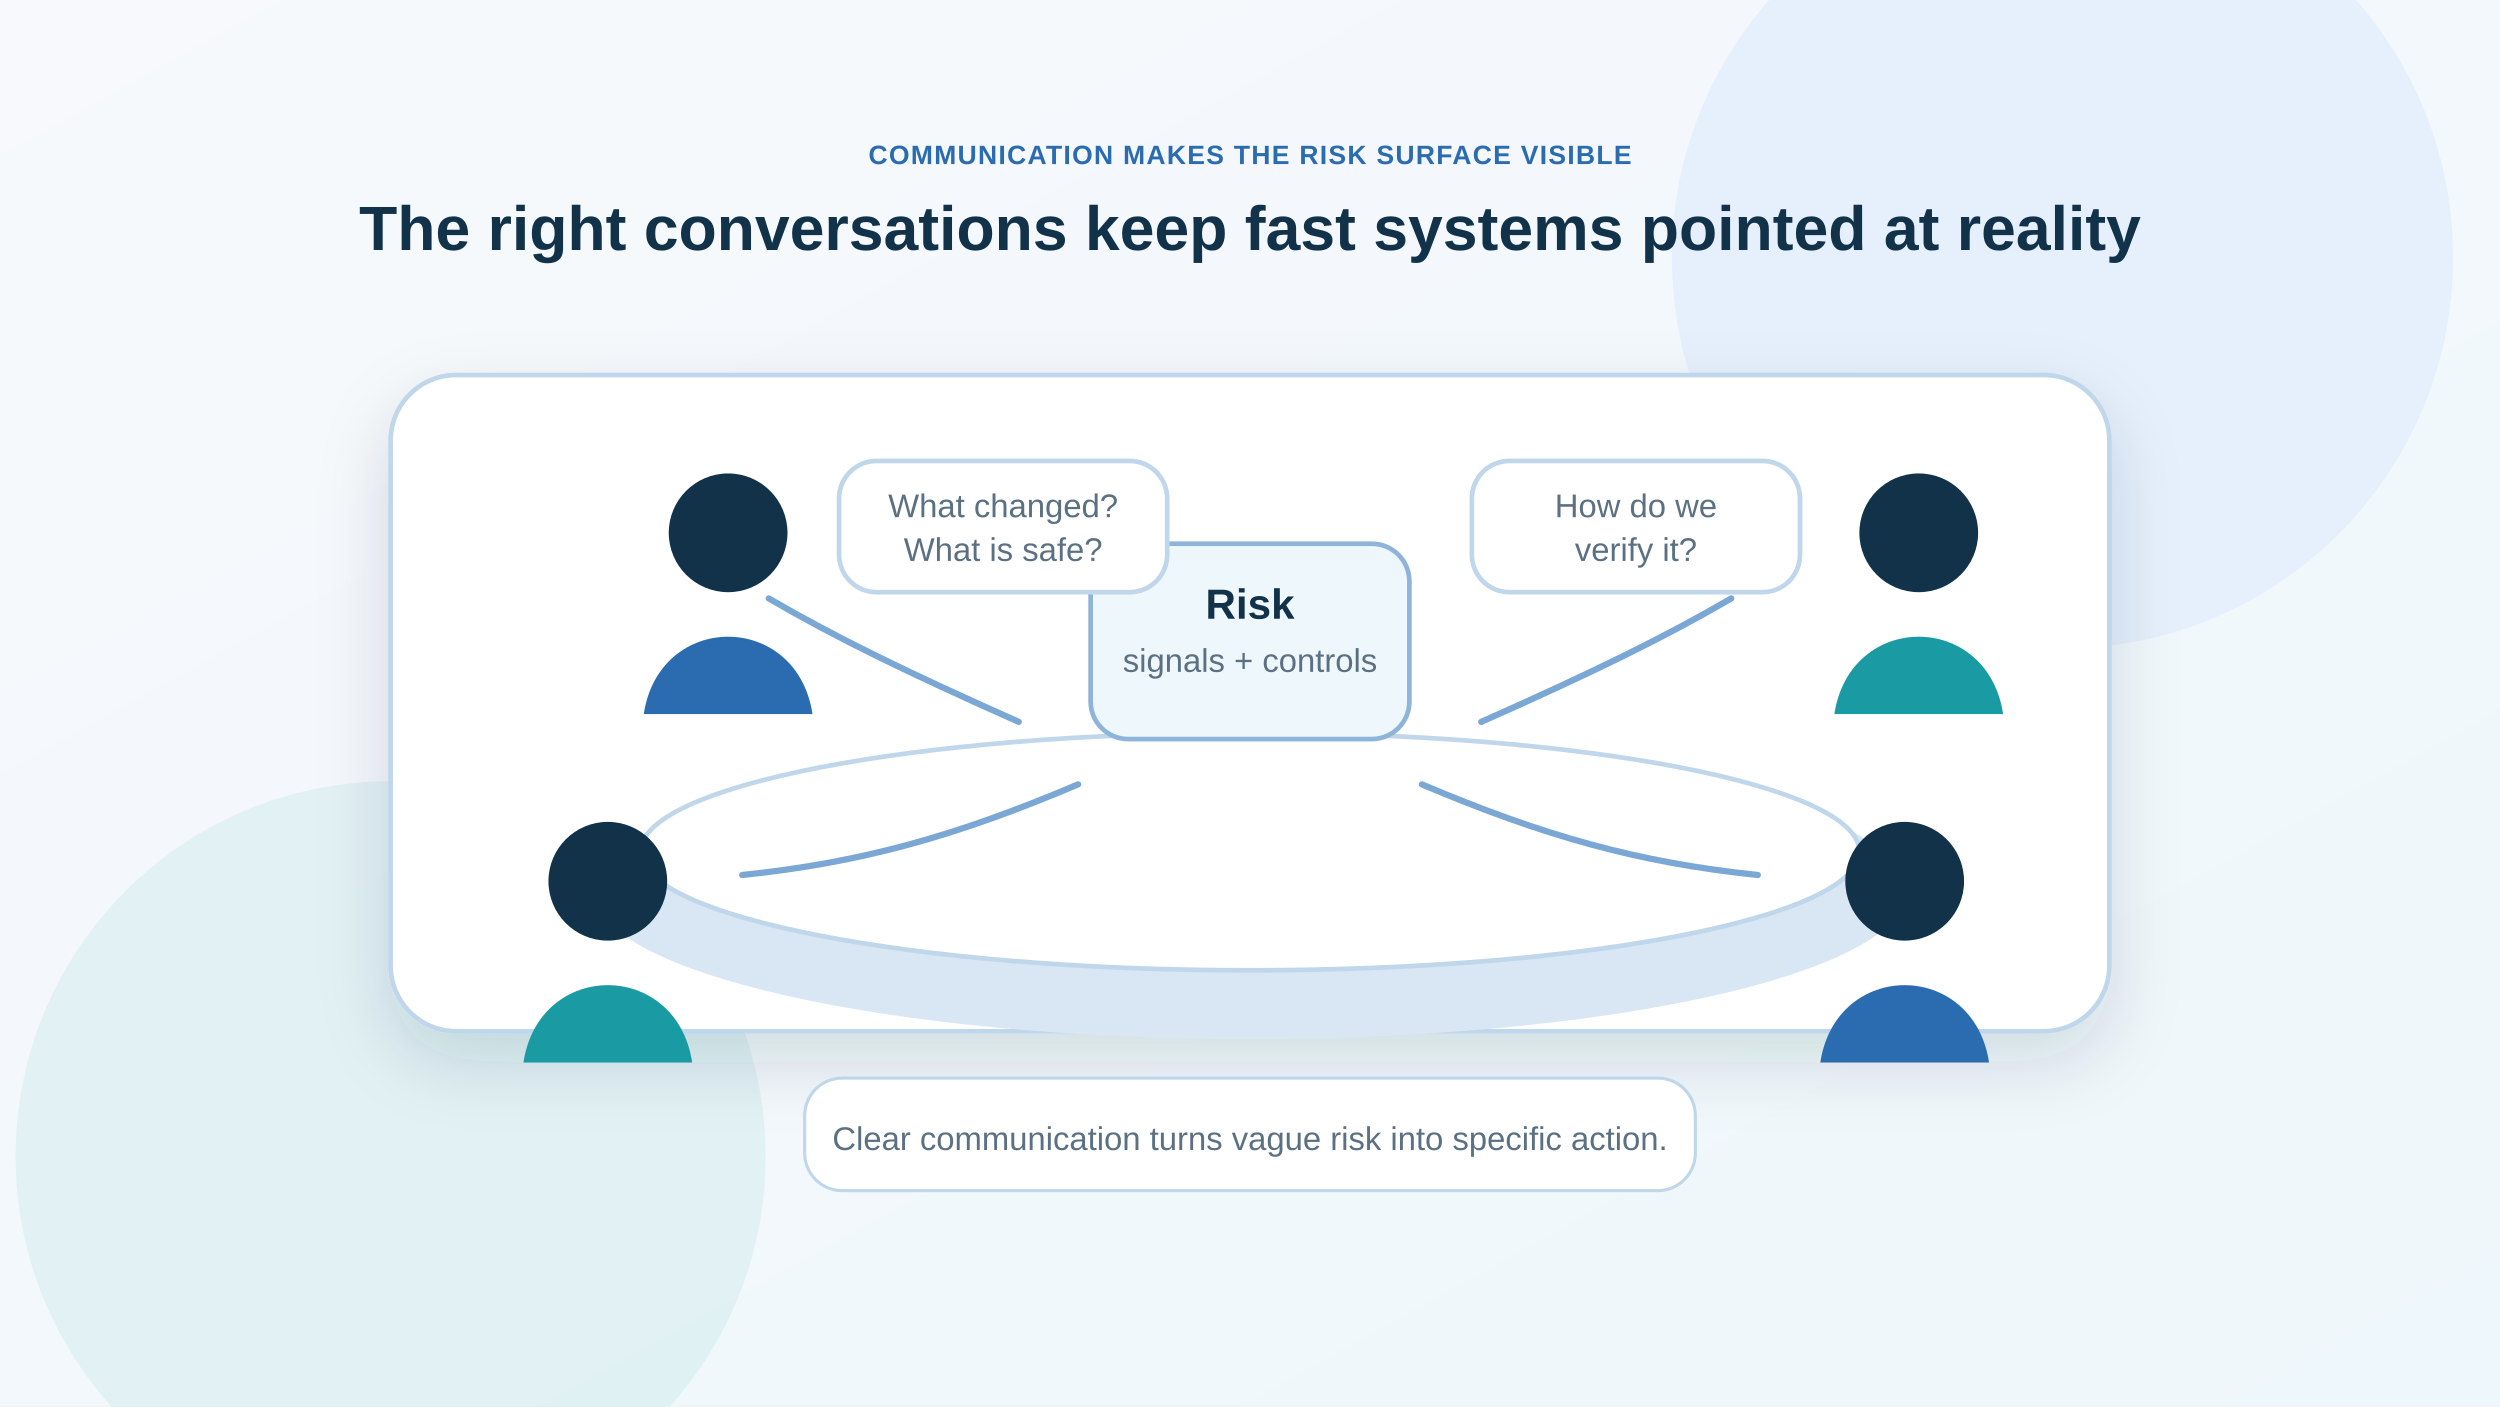
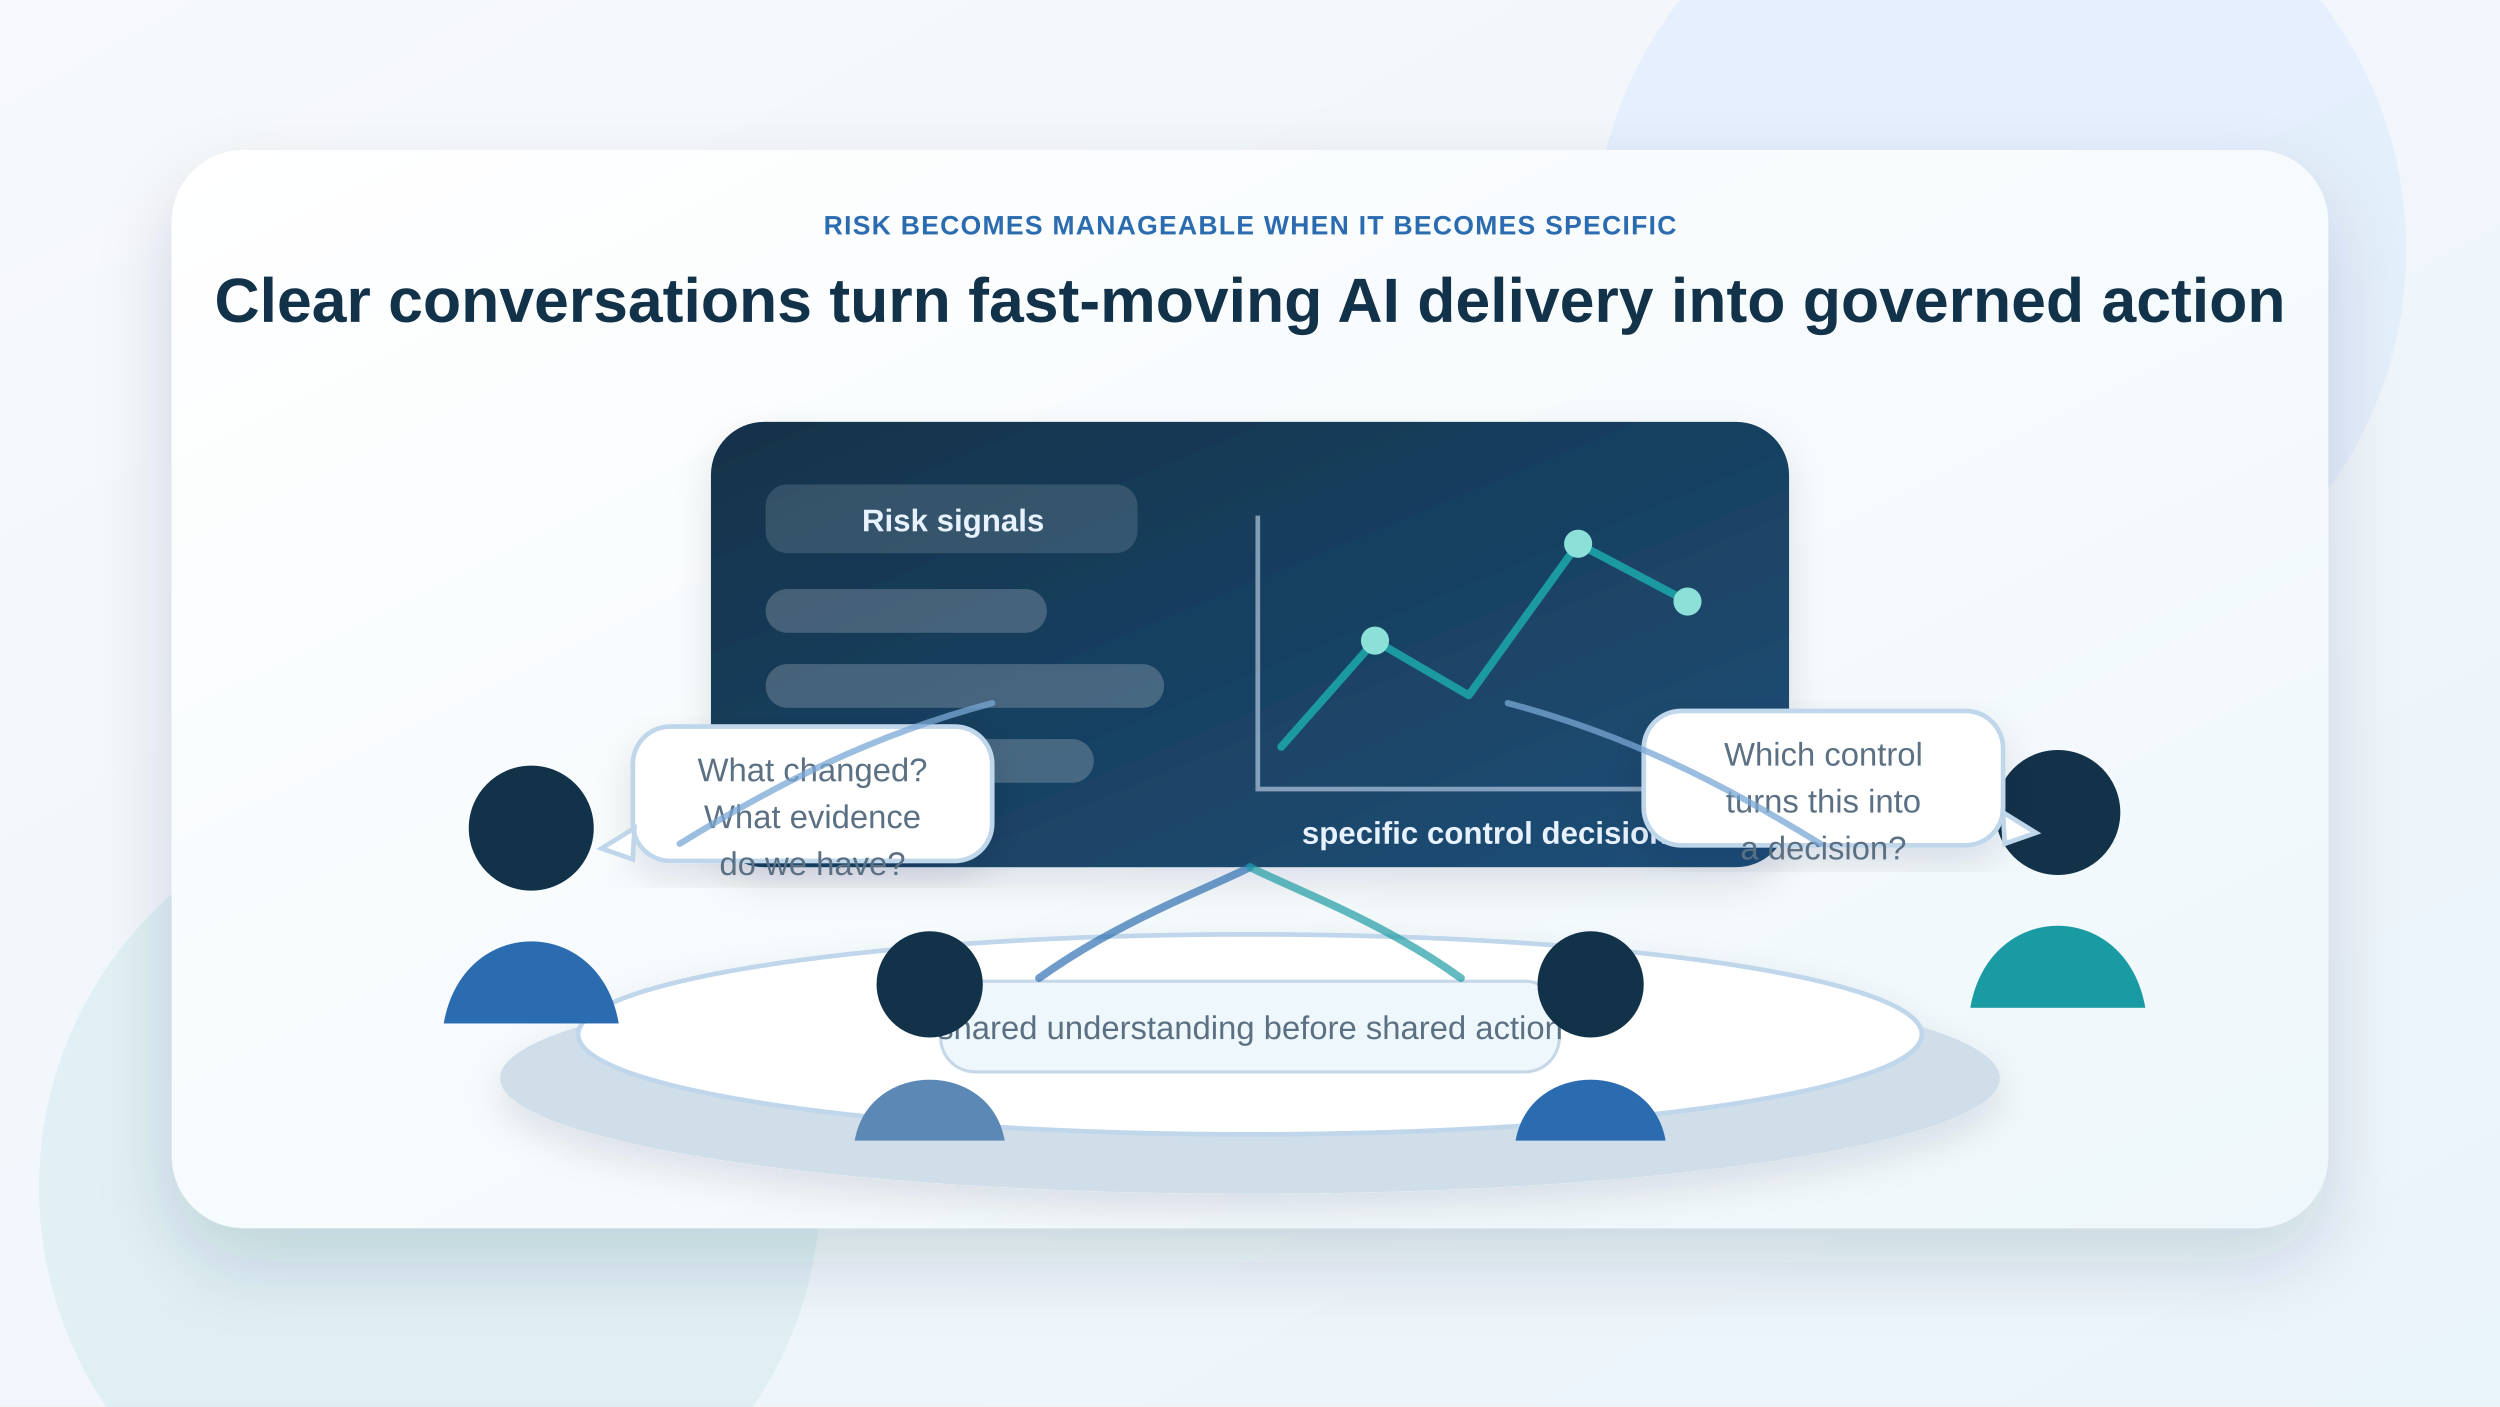
<svg xmlns="http://www.w3.org/2000/svg" viewBox="0 0 1600 900" role="img" aria-labelledby="title desc">
  <defs>
    <linearGradient id="bg" x1="0" y1="0" x2="1" y2="1">
      <stop offset="0" stop-color="#f7f9fc" />
+       <stop offset="1" stop-color="#eaf4fb" />
+     </linearGradient>
+     <linearGradient id="room" x1="0" y1="0" x2="1" y2="1">
+       <stop offset="0" stop-color="#ffffff" />
      <stop offset="1" stop-color="#eef7fb" />
    </linearGradient>
+     <linearGradient id="screen" x1="0" y1="0" x2="1" y2="1">
+       <stop offset="0" stop-color="#12324a" />
+       <stop offset="1" stop-color="#1f4f78" />
+     </linearGradient>
    <filter id="shadow" x="-20%" y="-20%" width="140%" height="140%">
-       <feDropShadow dx="0" dy="18" stdDeviation="22" flood-color="#0f2742" flood-opacity="0.14" />
+       <feDropShadow dx="0" dy="22" stdDeviation="24" flood-color="#0f2742" flood-opacity="0.15" />
+     </filter>
+     <filter id="softShadow" x="-20%" y="-20%" width="140%" height="140%">
+       <feDropShadow dx="0" dy="10" stdDeviation="12" flood-color="#0f2742" flood-opacity="0.11" />
    </filter>
    <style>
-       .title { font: 700 40px "Segoe UI", Arial, sans-serif; fill: #12324a; }
+       .headline { font: 700 40px "Segoe UI", Arial, sans-serif; fill: #12324a; }
      .label { font: 700 27px "Segoe UI", Arial, sans-serif; fill: #12324a; }
      .small { font: 500 21px "Segoe UI", Arial, sans-serif; fill: #5b7083; }
+       .screenText { font: 600 20px "Segoe UI", Arial, sans-serif; fill: #e8f2ff; }
      .micro { font: 700 17px "Segoe UI", Arial, sans-serif; fill: #2b6cb0; letter-spacing: 0.8px; }
-       .panel { fill: #ffffff; stroke: #bfd6eb; stroke-width: 3; }
      .line { stroke: #7aa7d4; stroke-width: 4; fill: none; stroke-linecap: round; stroke-linejoin: round; }
+       .tealLine { stroke: #1a9aa2; stroke-width: 5; fill: none; stroke-linecap: round; stroke-linejoin: round; }
+       .blueLine { stroke: #2b6cb0; stroke-width: 5; fill: none; stroke-linecap: round; stroke-linejoin: round; }
    </style>
  </defs>
  <rect width="1600" height="900" fill="url(#bg)" />
-   <circle cx="1320" cy="165" r="250" fill="#dbeafe" opacity="0.55" />
-   <circle cx="250" cy="740" r="240" fill="#cce9ec" opacity="0.45" />
-   <text x="800" y="105" text-anchor="middle" class="micro">COMMUNICATION MAKES THE RISK SURFACE VISIBLE</text>
-   <text x="800" y="160" text-anchor="middle" class="title">The right conversations keep fast systems pointed at reality</text>
-   <g filter="url(#shadow)">
-     <rect x="250" y="240" width="1100" height="420" rx="42" class="panel" />
+   <circle cx="1280" cy="160" r="260" fill="#dbeafe" opacity="0.55" />
+   <circle cx="275" cy="760" r="250" fill="#cce9ec" opacity="0.48" />
+   <rect x="110" y="96" width="1380" height="690" rx="46" fill="url(#room)" filter="url(#shadow)" />
+   <text x="800" y="150" text-anchor="middle" class="micro">RISK BECOMES MANAGEABLE WHEN IT BECOMES SPECIFIC</text>
+   <text x="800" y="206" text-anchor="middle" class="headline">Clear conversations turn fast-moving AI delivery into governed action</text>
+   <g filter="url(#softShadow)">
+     <rect x="455" y="270" width="690" height="285" rx="34" fill="url(#screen)" />
+     <rect x="490" y="310" width="238" height="44" rx="14" fill="#ffffff" opacity="0.14" />
+     <rect x="490" y="377" width="180" height="28" rx="14" fill="#ffffff" opacity="0.20" />
+     <rect x="490" y="425" width="255" height="28" rx="14" fill="#ffffff" opacity="0.20" />
+     <rect x="490" y="473" width="210" height="28" rx="14" fill="#ffffff" opacity="0.20" />
+     <text x="610" y="340" text-anchor="middle" class="screenText">Risk signals</text>
+     <path d="M 820 478 L 880 410 L 940 445 L 1010 348 L 1080 385" class="tealLine" />
+     <circle cx="880" cy="410" r="9" fill="#8de0d8" />
+     <circle cx="1010" cy="348" r="9" fill="#8de0d8" />
+     <circle cx="1080" cy="385" r="9" fill="#8de0d8" />
+     <path d="M 805 330 L 805 505 L 1095 505" stroke="#dbeafe" stroke-width="3" opacity="0.55" fill="none" />
+     <text x="956" y="540" text-anchor="middle" class="screenText">specific control decisions</text>
  </g>
-   <ellipse cx="800" cy="570" rx="420" ry="95" fill="#d8e7f3" />
-   <ellipse cx="800" cy="545" rx="390" ry="76" fill="#ffffff" stroke="#bfd6eb" stroke-width="3" />
-   <g transform="translate(698 348)">
-     <rect x="0" y="0" width="204" height="125" rx="24" fill="#eef7fb" stroke="#8fb4d9" stroke-width="3" />
-     <text x="102" y="48" text-anchor="middle" class="label">Risk</text>
-     <text x="102" y="82" text-anchor="middle" class="small">signals + controls</text>
+   <g filter="url(#softShadow)">
+     <ellipse cx="800" cy="690" rx="480" ry="74" fill="#d0deea" />
+     <ellipse cx="800" cy="662" rx="430" ry="64" fill="#ffffff" stroke="#bfd6eb" stroke-width="3" />
+     <rect x="602" y="628" width="396" height="58" rx="22" fill="#eef7fb" stroke="#c6d8e8" stroke-width="2" />
+     <text x="800" y="665" text-anchor="middle" class="small">shared understanding before shared action</text>
  </g>
-   <path class="line" d="M 652 462 C 580 430, 535 408, 492 383" />
-   <path class="line" d="M 948 462 C 1020 430, 1065 408, 1108 383" />
-   <path class="line" d="M 690 502 C 612 535, 552 552, 475 560" />
-   <path class="line" d="M 910 502 C 988 535, 1048 552, 1125 560" />
-   <g transform="translate(392 287)">
-     <circle cx="74" cy="54" r="38" fill="#12324a" />
-     <path d="M 20 170 C 30 104, 118 104, 128 170 Z" fill="#2b6cb0" />
-     <rect x="145" y="8" width="210" height="84" rx="24" fill="#ffffff" stroke="#bfd6eb" stroke-width="3" />
-     <text x="250" y="44" text-anchor="middle" class="small">What changed?</text>
-     <text x="250" y="72" text-anchor="middle" class="small">What is safe?</text>
+   <g transform="translate(260 480)">
+     <circle cx="80" cy="50" r="40" fill="#12324a" />
+     <path d="M 24 175 C 36 105, 124 105, 136 175 Z" fill="#2b6cb0" />
+     <rect x="145" y="-15" width="230" height="86" rx="24" fill="#ffffff" stroke="#bfd6eb" stroke-width="3" filter="url(#softShadow)" />
+     <path d="M 146 50 L 125 63 L 145 70 Z" fill="#ffffff" stroke="#bfd6eb" stroke-width="3" />
+     <text x="260" y="20" text-anchor="middle" class="small">What changed?</text>
+     <text x="260" y="50" text-anchor="middle" class="small">What evidence</text>
+     <text x="260" y="80" text-anchor="middle" class="small">do we have?</text>
  </g>
-   <g transform="translate(1038 287)">
-     <circle cx="190" cy="54" r="38" fill="#12324a" />
-     <path d="M 136 170 C 146 104, 234 104, 244 170 Z" fill="#1a9aa2" />
-     <rect x="-96" y="8" width="210" height="84" rx="24" fill="#ffffff" stroke="#bfd6eb" stroke-width="3" />
-     <text x="9" y="44" text-anchor="middle" class="small">How do we</text>
-     <text x="9" y="72" text-anchor="middle" class="small">verify it?</text>
+   <g transform="translate(1122 470)">
+     <circle cx="195" cy="50" r="40" fill="#12324a" />
+     <path d="M 139 175 C 151 105, 239 105, 251 175 Z" fill="#1a9aa2" />
+     <rect x="-70" y="-15" width="230" height="86" rx="24" fill="#ffffff" stroke="#bfd6eb" stroke-width="3" filter="url(#softShadow)" />
+     <path d="M 160 50 L 181 63 L 161 70 Z" fill="#ffffff" stroke="#bfd6eb" stroke-width="3" />
+     <text x="45" y="20" text-anchor="middle" class="small">Which control</text>
+     <text x="45" y="50" text-anchor="middle" class="small">turns this into</text>
+     <text x="45" y="80" text-anchor="middle" class="small">a decision?</text>
  </g>
-   <g transform="translate(315 510)">
-     <circle cx="74" cy="54" r="38" fill="#12324a" />
-     <path d="M 20 170 C 30 104, 118 104, 128 170 Z" fill="#1a9aa2" />
+   <g transform="translate(525 588)">
+     <circle cx="70" cy="42" r="34" fill="#12324a" />
+     <path d="M 22 142 C 31 90, 109 90, 118 142 Z" fill="#5c88b5" />
  </g>
-   <g transform="translate(1145 510)">
-     <circle cx="74" cy="54" r="38" fill="#12324a" />
-     <path d="M 20 170 C 30 104, 118 104, 128 170 Z" fill="#2b6cb0" />
+   <g transform="translate(948 588)">
+     <circle cx="70" cy="42" r="34" fill="#12324a" />
+     <path d="M 22 142 C 31 90, 109 90, 118 142 Z" fill="#2b6cb0" />
  </g>
-   <g transform="translate(515 690)">
-     <rect width="570" height="72" rx="24" fill="#ffffff" stroke="#bfd6eb" stroke-width="2" />
-     <text x="285" y="46" text-anchor="middle" class="small">Clear communication turns vague risk into specific action.</text>
-   </g>
+   <path d="M 435 540 C 500 500, 560 470, 635 450" class="line" opacity="0.75" />
+   <path d="M 1165 540 C 1100 500, 1040 470, 965 450" class="line" opacity="0.75" />
+   <path d="M 665 626 C 715 590, 770 570, 800 555" class="blueLine" opacity="0.68" />
+   <path d="M 935 626 C 885 590, 830 570, 800 555" class="tealLine" opacity="0.68" />
</svg>
